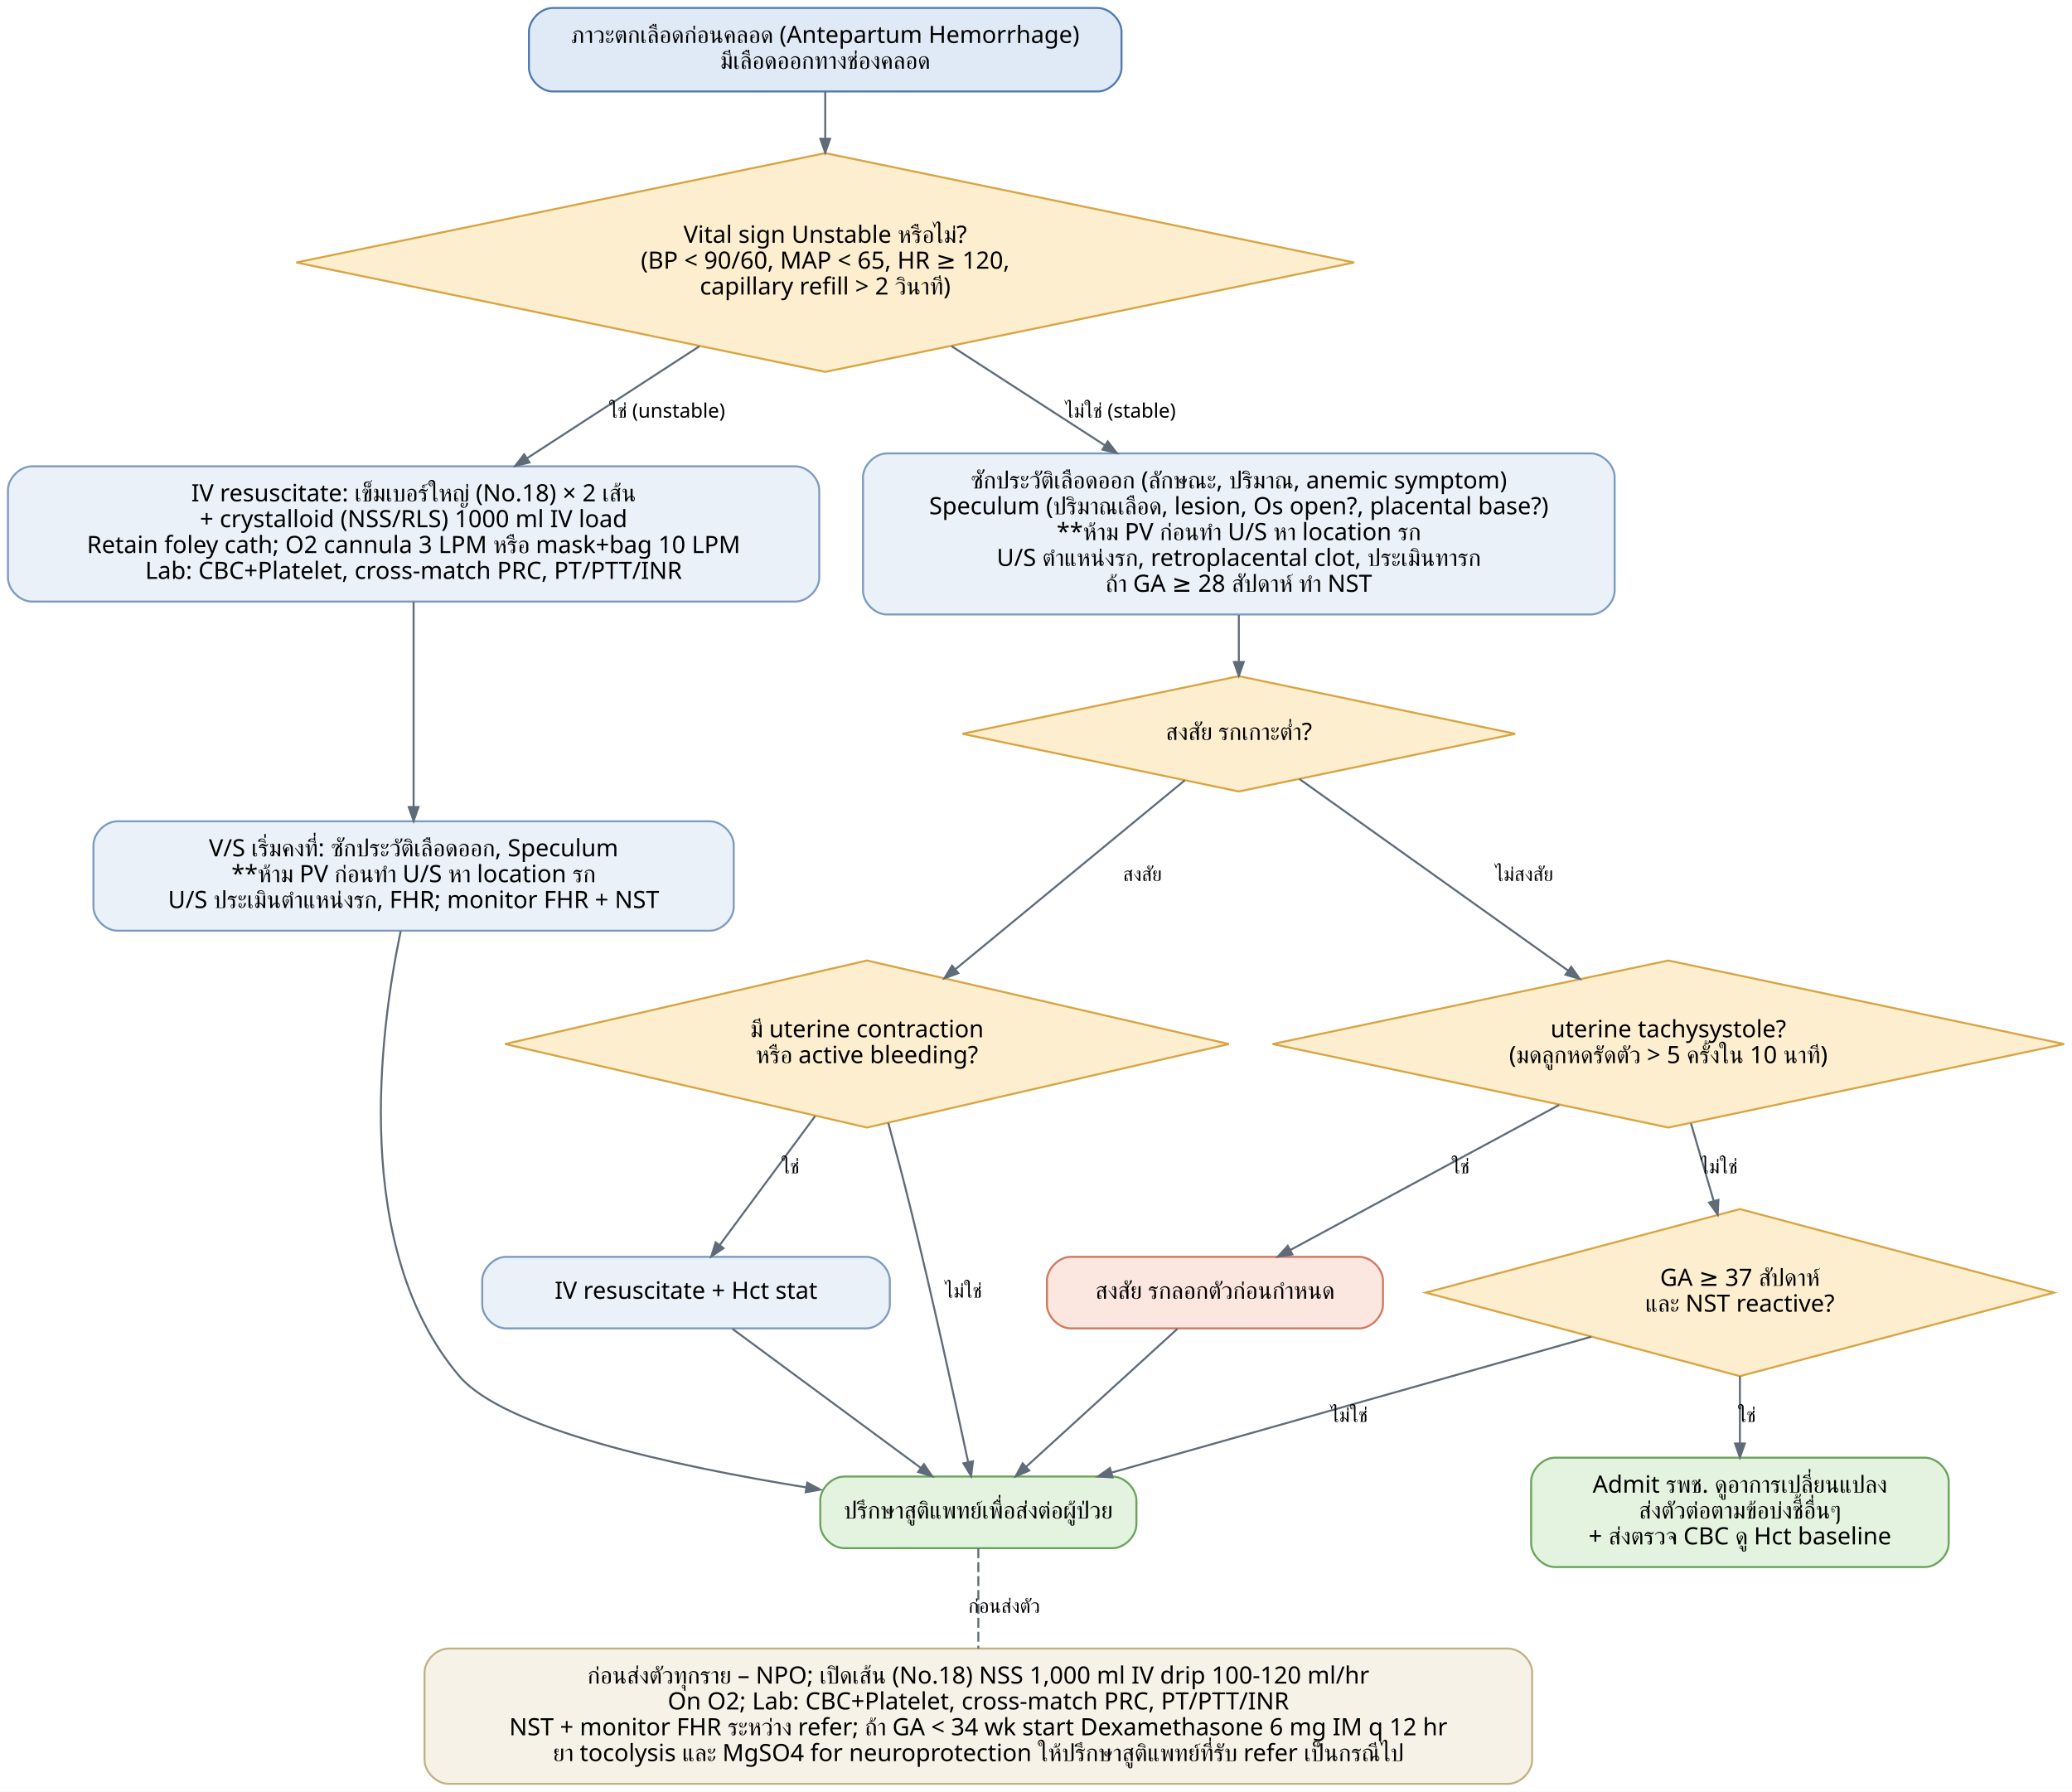
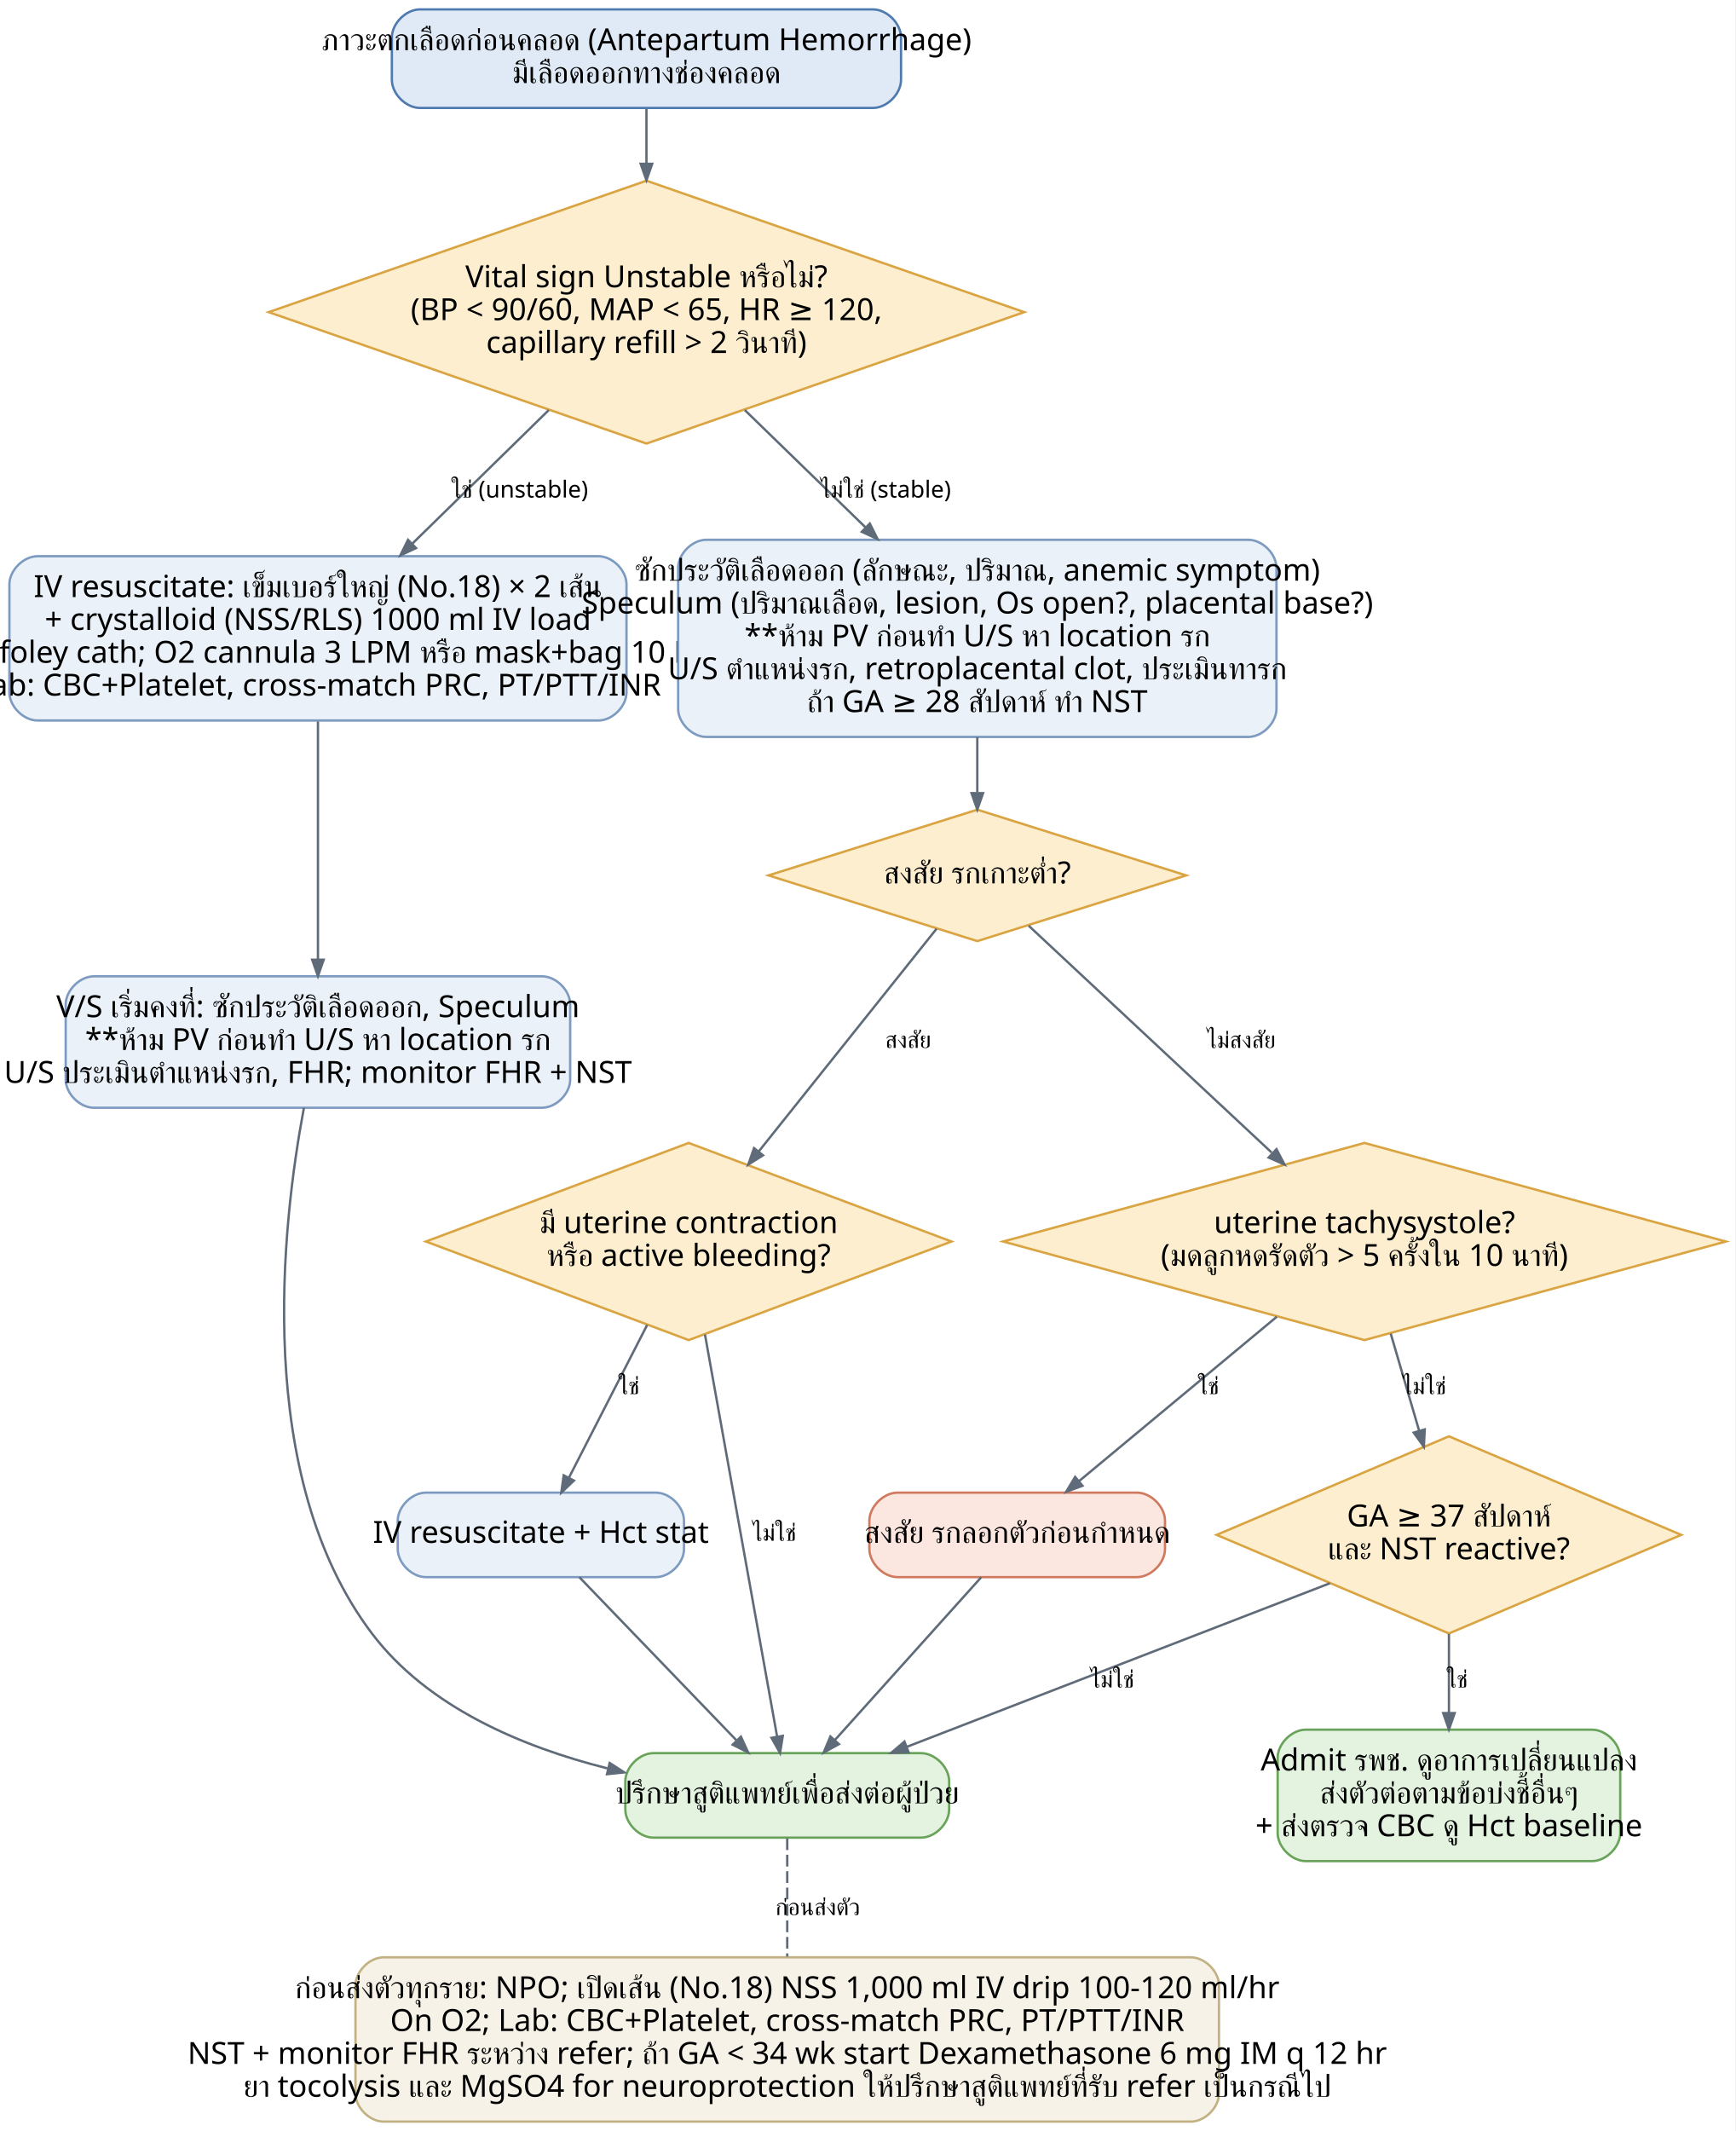
- <svg xmlns="http://www.w3.org/2000/svg" viewBox="0.00 0.00 1042.00 901.00">
-   <g id="graph0" class="graph" transform="scale(1 1) rotate(0) translate(4 897)">
-     <polygon fill="white" stroke="transparent" points="-4,4 -4,-897 1038,-897 1038,4 -4,4" />
+ <svg xmlns="http://www.w3.org/2000/svg" viewBox="0.00 0.00 739.50 908.00">
+   <g id="graph0" class="graph" transform="scale(1 1) rotate(0) translate(4 904)">
+     <polygon fill="white" stroke="transparent" points="-4,4 -4,-904 735.5,-904 735.5,4 -4,4" />
    <g id="node1" class="node">
-       <path fill="#dfeaf6" stroke="#4f7ab0" d="M548,-893C548,-893 274,-893 274,-893 268,-893 262,-887 262,-881 262,-881 262,-863 262,-863 262,-857 268,-851 274,-851 274,-851 548,-851 548,-851 554,-851 560,-857 560,-863 560,-863 560,-881 560,-881 560,-887 554,-893 548,-893" />
-       <text text-anchor="middle" x="411" y="-875.4" font-family="Sarabun" font-size="12.00">ภาวะตกเลือดก่อนคลอด (Antepartum Hemorrhage)</text>
-       <text text-anchor="middle" x="411" y="-862.4" font-family="Sarabun" font-size="12.00">มีเลือดออกทางช่องคลอด</text>
+       <path fill="#dfeaf6" stroke="#4f7ab0" d="M368,-900C368,-900 175,-900 175,-900 169,-900 163,-894 163,-888 163,-888 163,-870 163,-870 163,-864 169,-858 175,-858 175,-858 368,-858 368,-858 374,-858 380,-864 380,-870 380,-870 380,-888 380,-888 380,-894 374,-900 368,-900" />
+       <text text-anchor="middle" x="271.5" y="-882.6" font-family="Sarabun, 'TH Sarabun New', Tahoma, sans-serif" font-size="13.00">ภาวะตกเลือดก่อนคลอด (Antepartum Hemorrhage)</text>
+       <text text-anchor="middle" x="271.5" y="-868.6" font-family="Sarabun, 'TH Sarabun New', Tahoma, sans-serif" font-size="13.00">มีเลือดออกทางช่องคลอด</text>
    </g>
    <g id="node2" class="node">
-       <polygon fill="#fdeecf" stroke="#d9a441" points="411,-820 145,-765 411,-710 677,-765 411,-820" />
-       <text text-anchor="middle" x="411" y="-774.9" font-family="Sarabun" font-size="12.00">Vital sign Unstable หรือไม่?</text>
-       <text text-anchor="middle" x="411" y="-761.9" font-family="Sarabun" font-size="12.00">(BP &lt; 90/60, MAP &lt; 65, HR ≥ 120,</text>
-       <text text-anchor="middle" x="411" y="-748.9" font-family="Sarabun" font-size="12.00">capillary refill &gt; 2 วินาที)</text>
+       <polygon fill="#fdeecf" stroke="#d9a441" points="271.5,-827 110.5,-771 271.5,-715 432.5,-771 271.5,-827" />
+       <text text-anchor="middle" x="271.5" y="-781.6" font-family="Sarabun, 'TH Sarabun New', Tahoma, sans-serif" font-size="13.00">Vital sign Unstable หรือไม่?</text>
+       <text text-anchor="middle" x="271.5" y="-767.6" font-family="Sarabun, 'TH Sarabun New', Tahoma, sans-serif" font-size="13.00">(BP &lt; 90/60, MAP &lt; 65, HR ≥ 120,</text>
+       <text text-anchor="middle" x="271.5" y="-753.6" font-family="Sarabun, 'TH Sarabun New', Tahoma, sans-serif" font-size="13.00">capillary refill &gt; 2 วินาที)</text>
    </g>
    <g id="edge1" class="edge">
-       <path fill="none" stroke="#5f6b78" d="M411,-850.75C411,-843.86 411,-835.76 411,-827.35" />
-       <polygon fill="#5f6b78" stroke="#5f6b78" points="413.45,-827.23 411,-820.23 408.55,-827.23 413.45,-827.23" />
+       <path fill="none" stroke="#5f6b78" d="M271.5,-857.56C271.5,-850.7 271.5,-842.65 271.5,-834.28" />
+       <polygon fill="#5f6b78" stroke="#5f6b78" points="273.95,-834.19 271.5,-827.19 269.05,-834.19 273.95,-834.19" />
    </g>
    <g id="node3" class="node">
-       <path fill="#eaf1f8" stroke="#7d9bc0" d="M396,-662.5C396,-662.5 12,-662.5 12,-662.5 6,-662.5 0,-656.5 0,-650.5 0,-650.5 0,-606.5 0,-606.5 0,-600.5 6,-594.5 12,-594.5 12,-594.5 396,-594.5 396,-594.5 402,-594.5 408,-600.5 408,-606.5 408,-606.5 408,-650.5 408,-650.5 408,-656.5 402,-662.5 396,-662.5" />
-       <text text-anchor="middle" x="204" y="-644.9" font-family="Sarabun" font-size="12.00">IV resuscitate: เข็มเบอร์ใหญ่ (No.18) × 2 เส้น</text>
-       <text text-anchor="middle" x="204" y="-631.9" font-family="Sarabun" font-size="12.00">+ crystalloid (NSS/RLS) 1000 ml IV load</text>
-       <text text-anchor="middle" x="204" y="-618.9" font-family="Sarabun" font-size="12.00">Retain foley cath; O2 cannula 3 LPM หรือ mask+bag 10 LPM</text>
-       <text text-anchor="middle" x="204" y="-605.9" font-family="Sarabun" font-size="12.00">Lab: CBC+Platelet, cross-match PRC, PT/PTT/INR</text>
+       <path fill="#eaf1f8" stroke="#7d9bc0" d="M251,-667C251,-667 12,-667 12,-667 6,-667 0,-661 0,-655 0,-655 0,-609 0,-609 0,-603 6,-597 12,-597 12,-597 251,-597 251,-597 257,-597 263,-603 263,-609 263,-609 263,-655 263,-655 263,-661 257,-667 251,-667" />
+       <text text-anchor="middle" x="131.5" y="-649.6" font-family="Sarabun, 'TH Sarabun New', Tahoma, sans-serif" font-size="13.00">IV resuscitate: เข็มเบอร์ใหญ่ (No.18) × 2 เส้น</text>
+       <text text-anchor="middle" x="131.5" y="-635.6" font-family="Sarabun, 'TH Sarabun New', Tahoma, sans-serif" font-size="13.00">+ crystalloid (NSS/RLS) 1000 ml IV load</text>
+       <text text-anchor="middle" x="131.5" y="-621.6" font-family="Sarabun, 'TH Sarabun New', Tahoma, sans-serif" font-size="13.00">Retain foley cath; O2 cannula 3 LPM หรือ mask+bag 10 LPM</text>
+       <text text-anchor="middle" x="131.5" y="-607.6" font-family="Sarabun, 'TH Sarabun New', Tahoma, sans-serif" font-size="13.00">Lab: CBC+Platelet, cross-match PRC, PT/PTT/INR</text>
    </g>
    <g id="edge2" class="edge">
-       <path fill="none" stroke="#5f6b78" d="M347.77,-722.91C320.13,-704.96 287.96,-684.06 261.07,-666.58" />
-       <polygon fill="#5f6b78" stroke="#5f6b78" points="262.27,-664.44 255.06,-662.68 259.6,-668.55 262.27,-664.44" />
-       <text text-anchor="middle" x="331.5" y="-687" font-family="Sarabun" font-size="10.00">ใช่ (unstable)</text>
+       <path fill="none" stroke="#5f6b78" d="M229.87,-729.27C211.46,-711.24 189.88,-690.13 171.64,-672.28" />
+       <polygon fill="#5f6b78" stroke="#5f6b78" points="173.3,-670.48 166.59,-667.33 169.88,-673.98 173.3,-670.48" />
+       <text text-anchor="middle" x="217.5" y="-692" font-family="Sarabun, 'TH Sarabun New', Tahoma, sans-serif" font-size="10.00">ใช่ (unstable)</text>
    </g>
    <g id="node5" class="node">
-       <path fill="#eaf1f8" stroke="#7d9bc0" d="M796,-669C796,-669 442,-669 442,-669 436,-669 430,-663 430,-657 430,-657 430,-600 430,-600 430,-594 436,-588 442,-588 442,-588 796,-588 796,-588 802,-588 808,-594 808,-600 808,-600 808,-657 808,-657 808,-663 802,-669 796,-669" />
-       <text text-anchor="middle" x="619" y="-651.4" font-family="Sarabun" font-size="12.00">ซักประวัติเลือดออก (ลักษณะ, ปริมาณ, anemic symptom)</text>
-       <text text-anchor="middle" x="619" y="-638.4" font-family="Sarabun" font-size="12.00">Speculum (ปริมาณเลือด, lesion, Os open?, placental base?)</text>
-       <text text-anchor="middle" x="619" y="-625.4" font-family="Sarabun" font-size="12.00">**ห้าม PV ก่อนทำ U/S หา location รก</text>
-       <text text-anchor="middle" x="619" y="-612.4" font-family="Sarabun" font-size="12.00">U/S ตำแหน่งรก, retroplacental clot, ประเมินทารก</text>
-       <text text-anchor="middle" x="619" y="-599.4" font-family="Sarabun" font-size="12.00">ถ้า GA ≥ 28 สัปดาห์ ทำ NST</text>
+       <path fill="#eaf1f8" stroke="#7d9bc0" d="M528,-674C528,-674 297,-674 297,-674 291,-674 285,-668 285,-662 285,-662 285,-602 285,-602 285,-596 291,-590 297,-590 297,-590 528,-590 528,-590 534,-590 540,-596 540,-602 540,-602 540,-662 540,-662 540,-668 534,-674 528,-674" />
+       <text text-anchor="middle" x="412.5" y="-656.6" font-family="Sarabun, 'TH Sarabun New', Tahoma, sans-serif" font-size="13.00">ซักประวัติเลือดออก (ลักษณะ, ปริมาณ, anemic symptom)</text>
+       <text text-anchor="middle" x="412.5" y="-642.6" font-family="Sarabun, 'TH Sarabun New', Tahoma, sans-serif" font-size="13.00">Speculum (ปริมาณเลือด, lesion, Os open?, placental base?)</text>
+       <text text-anchor="middle" x="412.5" y="-628.6" font-family="Sarabun, 'TH Sarabun New', Tahoma, sans-serif" font-size="13.00">**ห้าม PV ก่อนทำ U/S หา location รก</text>
+       <text text-anchor="middle" x="412.5" y="-614.6" font-family="Sarabun, 'TH Sarabun New', Tahoma, sans-serif" font-size="13.00">U/S ตำแหน่งรก, retroplacental clot, ประเมินทารก</text>
+       <text text-anchor="middle" x="412.5" y="-600.6" font-family="Sarabun, 'TH Sarabun New', Tahoma, sans-serif" font-size="13.00">ถ้า GA ≥ 28 สัปดาห์ ทำ NST</text>
    </g>
    <g id="edge5" class="edge">
-       <path fill="none" stroke="#5f6b78" d="M474.54,-722.91C498.98,-707.11 526.96,-689.02 551.74,-672.99" />
-       <polygon fill="#5f6b78" stroke="#5f6b78" points="553.09,-675.04 557.63,-669.18 550.43,-670.92 553.09,-675.04" />
-       <text text-anchor="middle" x="559.5" y="-687" font-family="Sarabun" font-size="10.00">ไม่ใช่ (stable)</text>
+       <path fill="none" stroke="#5f6b78" d="M313.42,-729.27C329.61,-713.54 348.21,-695.46 364.9,-679.25" />
+       <polygon fill="#5f6b78" stroke="#5f6b78" points="366.69,-680.92 370.01,-674.29 363.28,-677.41 366.69,-680.92" />
+       <text text-anchor="middle" x="373.5" y="-692" font-family="Sarabun, 'TH Sarabun New', Tahoma, sans-serif" font-size="10.00">ไม่ใช่ (stable)</text>
    </g>
    <g id="node4" class="node">
-       <path fill="#eaf1f8" stroke="#7d9bc0" d="M353,-484C353,-484 55,-484 55,-484 49,-484 43,-478 43,-472 43,-472 43,-441 43,-441 43,-435 49,-429 55,-429 55,-429 353,-429 353,-429 359,-429 365,-435 365,-441 365,-441 365,-472 365,-472 365,-478 359,-484 353,-484" />
-       <text text-anchor="middle" x="204" y="-466.4" font-family="Sarabun" font-size="12.00">V/S เริ่มคงที่: ซักประวัติเลือดออก, Speculum</text>
-       <text text-anchor="middle" x="204" y="-453.4" font-family="Sarabun" font-size="12.00">**ห้าม PV ก่อนทำ U/S หา location รก</text>
-       <text text-anchor="middle" x="204" y="-440.4" font-family="Sarabun" font-size="12.00">U/S ประเมินตำแหน่งรก, FHR; monitor FHR + NST</text>
+       <path fill="#eaf1f8" stroke="#7d9bc0" d="M227,-488C227,-488 36,-488 36,-488 30,-488 24,-482 24,-476 24,-476 24,-444 24,-444 24,-438 30,-432 36,-432 36,-432 227,-432 227,-432 233,-432 239,-438 239,-444 239,-444 239,-476 239,-476 239,-482 233,-488 227,-488" />
+       <text text-anchor="middle" x="131.5" y="-470.6" font-family="Sarabun, 'TH Sarabun New', Tahoma, sans-serif" font-size="13.00">V/S เริ่มคงที่: ซักประวัติเลือดออก, Speculum</text>
+       <text text-anchor="middle" x="131.5" y="-456.6" font-family="Sarabun, 'TH Sarabun New', Tahoma, sans-serif" font-size="13.00">**ห้าม PV ก่อนทำ U/S หา location รก</text>
+       <text text-anchor="middle" x="131.5" y="-442.6" font-family="Sarabun, 'TH Sarabun New', Tahoma, sans-serif" font-size="13.00">U/S ประเมินตำแหน่งรก, FHR; monitor FHR + NST</text>
    </g>
    <g id="edge3" class="edge">
-       <path fill="none" stroke="#5f6b78" d="M204,-594.32C204,-564.66 204,-521.38 204,-491.47" />
-       <polygon fill="#5f6b78" stroke="#5f6b78" points="206.45,-491.18 204,-484.18 201.55,-491.18 206.45,-491.18" />
+       <path fill="none" stroke="#5f6b78" d="M131.5,-596.6C131.5,-567.08 131.5,-524.77 131.5,-495.29" />
+       <polygon fill="#5f6b78" stroke="#5f6b78" points="133.95,-495.08 131.5,-488.08 129.05,-495.08 133.95,-495.08" />
    </g>
    <g id="node13" class="node">
-       <path fill="#e3f3e0" stroke="#69a35a" d="M555.5,-154.5C555.5,-154.5 420.5,-154.5 420.5,-154.5 414.5,-154.5 408.5,-148.5 408.5,-142.5 408.5,-142.5 408.5,-130.5 408.5,-130.5 408.5,-124.5 414.5,-118.5 420.5,-118.5 420.5,-118.5 555.5,-118.5 555.5,-118.5 561.5,-118.5 567.5,-124.5 567.5,-130.5 567.5,-130.5 567.5,-142.5 567.5,-142.5 567.5,-148.5 561.5,-154.5 555.5,-154.5" />
-       <text text-anchor="middle" x="488" y="-133.4" font-family="Sarabun" font-size="12.00">ปรึกษาสูติแพทย์เพื่อส่งต่อผู้ป่วย</text>
+       <path fill="#e3f3e0" stroke="#69a35a" d="M388.5,-157C388.5,-157 274.5,-157 274.5,-157 268.5,-157 262.5,-151 262.5,-145 262.5,-145 262.5,-133 262.5,-133 262.5,-127 268.5,-121 274.5,-121 274.5,-121 388.5,-121 388.5,-121 394.5,-121 400.5,-127 400.5,-133 400.5,-133 400.5,-145 400.5,-145 400.5,-151 394.5,-157 388.5,-157" />
+       <text text-anchor="middle" x="331.5" y="-135.6" font-family="Sarabun, 'TH Sarabun New', Tahoma, sans-serif" font-size="13.00">ปรึกษาสูติแพทย์เพื่อส่งต่อผู้ป่วย</text>
    </g>
    <g id="edge4" class="edge">
-       <path fill="none" stroke="#5f6b78" d="M197.49,-428.73C186.98,-378.41 172.54,-269.05 227,-205 249.6,-178.42 334.38,-159.91 401.26,-149.08" />
-       <polygon fill="#5f6b78" stroke="#5f6b78" points="401.97,-151.45 408.49,-147.93 401.19,-146.61 401.97,-151.45" />
+       <path fill="none" stroke="#5f6b78" d="M125.52,-431.96C116.15,-382.13 103.94,-274.83 154.5,-208 178.33,-176.5 218.71,-159.59 254.89,-150.51" />
+       <polygon fill="#5f6b78" stroke="#5f6b78" points="255.83,-152.81 262.07,-148.8 254.69,-148.04 255.83,-152.81" />
    </g>
    <g id="node6" class="node">
-       <polygon fill="#fdeecf" stroke="#d9a441" points="619,-557 480,-528 619,-499 758,-528 619,-557" />
-       <text text-anchor="middle" x="619" y="-524.9" font-family="Sarabun" font-size="12.00">สงสัย รกเกาะต่ำ?</text>
+       <polygon fill="#fdeecf" stroke="#d9a441" points="412.5,-559 323.5,-531 412.5,-503 501.5,-531 412.5,-559" />
+       <text text-anchor="middle" x="412.5" y="-527.6" font-family="Sarabun, 'TH Sarabun New', Tahoma, sans-serif" font-size="13.00">สงสัย รกเกาะต่ำ?</text>
    </g>
    <g id="edge6" class="edge">
-       <path fill="none" stroke="#5f6b78" d="M619,-587.72C619,-580.03 619,-572.02 619,-564.48" />
-       <polygon fill="#5f6b78" stroke="#5f6b78" points="621.45,-564.13 619,-557.13 616.55,-564.13 621.45,-564.13" />
+       <path fill="none" stroke="#5f6b78" d="M412.5,-589.88C412.5,-582.07 412.5,-573.97 412.5,-566.4" />
+       <polygon fill="#5f6b78" stroke="#5f6b78" points="414.95,-566.03 412.5,-559.03 410.05,-566.03 414.95,-566.03" />
    </g>
    <g id="node7" class="node">
-       <polygon fill="#fdeecf" stroke="#d9a441" points="432,-414 250,-372 432,-330 614,-372 432,-414" />
-       <text text-anchor="middle" x="432" y="-375.4" font-family="Sarabun" font-size="12.00">มี uterine contraction</text>
-       <text text-anchor="middle" x="432" y="-362.4" font-family="Sarabun" font-size="12.00">หรือ active bleeding?</text>
+       <polygon fill="#fdeecf" stroke="#d9a441" points="289.5,-417 177.5,-375 289.5,-333 401.5,-375 289.5,-417" />
+       <text text-anchor="middle" x="289.5" y="-378.6" font-family="Sarabun, 'TH Sarabun New', Tahoma, sans-serif" font-size="13.00">มี uterine contraction</text>
+       <text text-anchor="middle" x="289.5" y="-364.6" font-family="Sarabun, 'TH Sarabun New', Tahoma, sans-serif" font-size="13.00">หรือ active bleeding?</text>
    </g>
    <g id="edge7" class="edge">
-       <path fill="none" stroke="#5f6b78" d="M591.81,-504.61C561.62,-479.74 512.42,-439.23 476.58,-409.71" />
-       <polygon fill="#5f6b78" stroke="#5f6b78" points="477.9,-407.63 470.94,-405.07 474.79,-411.41 477.9,-407.63" />
-       <text text-anchor="middle" x="570.5" y="-454" font-family="Sarabun" font-size="10.00">สงสัย</text>
+       <path fill="none" stroke="#5f6b78" d="M395.14,-508.26C375.52,-483.7 343.24,-443.28 319.51,-413.58" />
+       <polygon fill="#5f6b78" stroke="#5f6b78" points="321.17,-411.73 314.89,-407.79 317.34,-414.79 321.17,-411.73" />
+       <text text-anchor="middle" x="383" y="-457.5" font-family="Sarabun, 'TH Sarabun New', Tahoma, sans-serif" font-size="10.00">สงสัย</text>
    </g>
    <g id="node9" class="node">
-       <polygon fill="#fdeecf" stroke="#d9a441" points="835,-414 636,-372 835,-330 1034,-372 835,-414" />
-       <text text-anchor="middle" x="835" y="-375.4" font-family="Sarabun" font-size="12.00">uterine tachysystole?</text>
-       <text text-anchor="middle" x="835" y="-362.4" font-family="Sarabun" font-size="12.00">(มดลูกหดรัดตัว &gt; 5 ครั้งใน 10 นาที)</text>
+       <polygon fill="#fdeecf" stroke="#d9a441" points="577.5,-417 423.5,-375 577.5,-333 731.5,-375 577.5,-417" />
+       <text text-anchor="middle" x="577.5" y="-378.6" font-family="Sarabun, 'TH Sarabun New', Tahoma, sans-serif" font-size="13.00">uterine tachysystole?</text>
+       <text text-anchor="middle" x="577.5" y="-364.6" font-family="Sarabun, 'TH Sarabun New', Tahoma, sans-serif" font-size="13.00">(มดลูกหดรัดตัว &gt; 5 ครั้งใน 10 นาที)</text>
    </g>
    <g id="edge11" class="edge">
-       <path fill="none" stroke="#5f6b78" d="M649.49,-505.26C684.59,-480.24 742.77,-438.76 784.62,-408.92" />
-       <polygon fill="#5f6b78" stroke="#5f6b78" points="786.14,-410.85 790.41,-404.79 783.29,-406.86 786.14,-410.85" />
-       <text text-anchor="middle" x="762.5" y="-454" font-family="Sarabun" font-size="10.00">ไม่สงสัย</text>
+       <path fill="none" stroke="#5f6b78" d="M434.41,-509.55C460.76,-484.95 505.5,-443.2 537.94,-412.92" />
+       <polygon fill="#5f6b78" stroke="#5f6b78" points="540,-414.35 543.44,-407.78 536.66,-410.77 540,-414.35" />
+       <text text-anchor="middle" x="525" y="-457.5" font-family="Sarabun, 'TH Sarabun New', Tahoma, sans-serif" font-size="10.00">ไม่สงสัย</text>
    </g>
    <g id="node8" class="node">
-       <path fill="#eaf1f8" stroke="#7d9bc0" d="M431.5,-265C431.5,-265 250.5,-265 250.5,-265 244.5,-265 238.5,-259 238.5,-253 238.5,-253 238.5,-241 238.5,-241 238.5,-235 244.5,-229 250.5,-229 250.5,-229 431.5,-229 431.5,-229 437.5,-229 443.5,-235 443.5,-241 443.5,-241 443.5,-253 443.5,-253 443.5,-259 437.5,-265 431.5,-265" />
-       <text text-anchor="middle" x="341" y="-243.9" font-family="Sarabun" font-size="12.00">IV resuscitate + Hct stat</text>
+       <path fill="#eaf1f8" stroke="#7d9bc0" d="M275.5,-268C275.5,-268 177.5,-268 177.5,-268 171.5,-268 165.5,-262 165.5,-256 165.5,-256 165.5,-244 165.5,-244 165.5,-238 171.5,-232 177.5,-232 177.5,-232 275.5,-232 275.5,-232 281.5,-232 287.5,-238 287.5,-244 287.5,-244 287.5,-256 287.5,-256 287.5,-262 281.5,-268 275.5,-268" />
+       <text text-anchor="middle" x="226.5" y="-246.6" font-family="Sarabun, 'TH Sarabun New', Tahoma, sans-serif" font-size="13.00">IV resuscitate + Hct stat</text>
    </g>
    <g id="edge8" class="edge">
-       <path fill="none" stroke="#5f6b78" d="M405.92,-335.75C390.54,-314.96 371.51,-289.24 358.04,-271.03" />
-       <polygon fill="#5f6b78" stroke="#5f6b78" points="359.83,-269.34 353.7,-265.17 355.89,-272.25 359.83,-269.34" />
-       <text text-anchor="middle" x="393.5" y="-307" font-family="Sarabun" font-size="10.00">ใช่</text>
+       <path fill="none" stroke="#5f6b78" d="M271.78,-339.41C261.15,-318.65 247.91,-292.8 238.5,-274.43" />
+       <polygon fill="#5f6b78" stroke="#5f6b78" points="240.59,-273.13 235.22,-268.02 236.23,-275.37 240.59,-273.13" />
+       <text text-anchor="middle" x="264" y="-310" font-family="Sarabun, 'TH Sarabun New', Tahoma, sans-serif" font-size="10.00">ใช่</text>
    </g>
    <g id="edge10" class="edge">
-       <path fill="none" stroke="#5f6b78" d="M442.74,-332.29C446.43,-318.64 450.51,-303.17 454,-289 464.99,-244.36 476.43,-191.96 482.84,-161.95" />
-       <polygon fill="#5f6b78" stroke="#5f6b78" points="485.29,-162.18 484.36,-154.82 480.5,-161.16 485.29,-162.18" />
-       <text text-anchor="middle" x="480.5" y="-244.5" font-family="Sarabun" font-size="10.00">ไม่ใช่</text>
+       <path fill="none" stroke="#5f6b78" d="M296.44,-335.36C305.17,-286.72 319.9,-204.65 327.17,-164.12" />
+       <polygon fill="#5f6b78" stroke="#5f6b78" points="329.61,-164.38 328.44,-157.06 324.79,-163.52 329.61,-164.38" />
+       <text text-anchor="middle" x="326" y="-247.5" font-family="Sarabun, 'TH Sarabun New', Tahoma, sans-serif" font-size="10.00">ไม่ใช่</text>
    </g>
    <g id="edge9" class="edge">
-       <path fill="none" stroke="#5f6b78" d="M364.29,-228.81C389.99,-209.84 431.37,-179.3 459.11,-158.82" />
-       <polygon fill="#5f6b78" stroke="#5f6b78" points="460.64,-160.74 464.82,-154.61 457.73,-156.8 460.64,-160.74" />
+       <path fill="none" stroke="#5f6b78" d="M242.91,-231.97C260.91,-213.28 289.88,-183.2 309.76,-162.56" />
+       <polygon fill="#5f6b78" stroke="#5f6b78" points="311.77,-164.01 314.86,-157.27 308.24,-160.61 311.77,-164.01" />
    </g>
    <g id="node10" class="node">
-       <path fill="#fbe6e0" stroke="#cf7a5f" d="M679.5,-265C679.5,-265 534.5,-265 534.5,-265 528.5,-265 522.5,-259 522.5,-253 522.5,-253 522.5,-241 522.5,-241 522.5,-235 528.5,-229 534.5,-229 534.5,-229 679.5,-229 679.5,-229 685.5,-229 691.5,-235 691.5,-241 691.5,-241 691.5,-253 691.5,-253 691.5,-259 685.5,-265 679.5,-265" />
-       <text text-anchor="middle" x="607" y="-243.9" font-family="Sarabun" font-size="12.00">สงสัย รกลอกตัวก่อนกำหนด</text>
+       <path fill="#fbe6e0" stroke="#cf7a5f" d="M480.5,-268C480.5,-268 378.5,-268 378.5,-268 372.5,-268 366.5,-262 366.5,-256 366.5,-256 366.5,-244 366.5,-244 366.5,-238 372.5,-232 378.5,-232 378.5,-232 480.5,-232 480.5,-232 486.5,-232 492.5,-238 492.5,-244 492.5,-244 492.5,-256 492.5,-256 492.5,-262 486.5,-268 480.5,-268" />
+       <text text-anchor="middle" x="429.5" y="-246.6" font-family="Sarabun, 'TH Sarabun New', Tahoma, sans-serif" font-size="13.00">สงสัย รกลอกตัวก่อนกำหนด</text>
    </g>
    <g id="edge12" class="edge">
-       <path fill="none" stroke="#5f6b78" d="M780.1,-341.38C738.25,-318.8 681.7,-288.3 644.81,-268.39" />
-       <polygon fill="#5f6b78" stroke="#5f6b78" points="645.93,-266.22 638.61,-265.05 643.6,-270.53 645.93,-266.22" />
-       <text text-anchor="middle" x="730.5" y="-307" font-family="Sarabun" font-size="10.00">ใช่</text>
+       <path fill="none" stroke="#5f6b78" d="M540.15,-342.96C513.83,-321.09 479.24,-292.34 455.79,-272.85" />
+       <polygon fill="#5f6b78" stroke="#5f6b78" points="457.32,-270.94 450.37,-268.35 454.19,-274.7 457.32,-270.94" />
+       <text text-anchor="middle" x="511" y="-310" font-family="Sarabun, 'TH Sarabun New', Tahoma, sans-serif" font-size="10.00">ใช่</text>
    </g>
    <g id="node11" class="node">
-       <polygon fill="#fdeecf" stroke="#d9a441" points="871,-289 713,-247 871,-205 1029,-247 871,-289" />
-       <text text-anchor="middle" x="871" y="-250.4" font-family="Sarabun" font-size="12.00">GA ≥ 37 สัปดาห์</text>
-       <text text-anchor="middle" x="871" y="-237.4" font-family="Sarabun" font-size="12.00">และ NST reactive?</text>
+       <polygon fill="#fdeecf" stroke="#d9a441" points="613.5,-292 514.5,-250 613.5,-208 712.5,-250 613.5,-292" />
+       <text text-anchor="middle" x="613.5" y="-253.6" font-family="Sarabun, 'TH Sarabun New', Tahoma, sans-serif" font-size="13.00">GA ≥ 37 สัปดาห์</text>
+       <text text-anchor="middle" x="613.5" y="-239.6" font-family="Sarabun, 'TH Sarabun New', Tahoma, sans-serif" font-size="13.00">และ NST reactive?</text>
    </g>
    <g id="edge14" class="edge">
-       <path fill="none" stroke="#5f6b78" d="M846.39,-332.08C850.01,-319.73 854.03,-305.97 857.77,-293.21" />
-       <polygon fill="#5f6b78" stroke="#5f6b78" points="860.19,-293.65 859.81,-286.24 855.49,-292.27 860.19,-293.65" />
-       <text text-anchor="middle" x="860.5" y="-307" font-family="Sarabun" font-size="10.00">ไม่ใช่</text>
+       <path fill="none" stroke="#5f6b78" d="M588.69,-335.76C592.52,-322.66 596.84,-307.92 600.78,-294.45" />
+       <polygon fill="#5f6b78" stroke="#5f6b78" points="603.19,-294.94 602.81,-287.54 598.49,-293.57 603.19,-294.94" />
+       <text text-anchor="middle" x="603" y="-310" font-family="Sarabun, 'TH Sarabun New', Tahoma, sans-serif" font-size="10.00">ไม่ใช่</text>
    </g>
    <g id="edge13" class="edge">
-       <path fill="none" stroke="#5f6b78" d="M588.14,-228.81C567.52,-210 534.4,-179.81 511.95,-159.34" />
-       <polygon fill="#5f6b78" stroke="#5f6b78" points="513.59,-157.52 506.77,-154.61 510.29,-161.14 513.59,-157.52" />
+       <path fill="none" stroke="#5f6b78" d="M414.19,-231.97C397.39,-213.28 370.34,-183.2 351.79,-162.56" />
+       <polygon fill="#5f6b78" stroke="#5f6b78" points="353.53,-160.84 347.03,-157.27 349.89,-164.11 353.53,-160.84" />
    </g>
    <g id="node12" class="node">
-       <path fill="#e3f3e0" stroke="#69a35a" d="M964,-164C964,-164 778,-164 778,-164 772,-164 766,-158 766,-152 766,-152 766,-121 766,-121 766,-115 772,-109 778,-109 778,-109 964,-109 964,-109 970,-109 976,-115 976,-121 976,-121 976,-152 976,-152 976,-158 970,-164 964,-164" />
-       <text text-anchor="middle" x="871" y="-146.4" font-family="Sarabun" font-size="12.00">Admit รพช. ดูอาการเปลี่ยนแปลง</text>
-       <text text-anchor="middle" x="871" y="-133.4" font-family="Sarabun" font-size="12.00">ส่งตัวต่อตามข้อบ่งชี้อื่นๆ</text>
-       <text text-anchor="middle" x="871" y="-120.4" font-family="Sarabun" font-size="12.00">+ ส่งตรวจ CBC ดู Hct baseline</text>
+       <path fill="#e3f3e0" stroke="#69a35a" d="M674.5,-167C674.5,-167 552.5,-167 552.5,-167 546.5,-167 540.5,-161 540.5,-155 540.5,-155 540.5,-123 540.5,-123 540.5,-117 546.5,-111 552.5,-111 552.5,-111 674.5,-111 674.5,-111 680.5,-111 686.5,-117 686.5,-123 686.5,-123 686.5,-155 686.5,-155 686.5,-161 680.5,-167 674.5,-167" />
+       <text text-anchor="middle" x="613.5" y="-149.6" font-family="Sarabun, 'TH Sarabun New', Tahoma, sans-serif" font-size="13.00">Admit รพช. ดูอาการเปลี่ยนแปลง</text>
+       <text text-anchor="middle" x="613.5" y="-135.6" font-family="Sarabun, 'TH Sarabun New', Tahoma, sans-serif" font-size="13.00">ส่งตัวต่อตามข้อบ่งชี้อื่นๆ</text>
+       <text text-anchor="middle" x="613.5" y="-121.6" font-family="Sarabun, 'TH Sarabun New', Tahoma, sans-serif" font-size="13.00">+ ส่งตรวจ CBC ดู Hct baseline</text>
    </g>
    <g id="edge15" class="edge">
-       <path fill="none" stroke="#5f6b78" d="M871,-204.98C871,-193.86 871,-181.96 871,-171.29" />
-       <polygon fill="#5f6b78" stroke="#5f6b78" points="873.45,-171.12 871,-164.12 868.55,-171.12 873.45,-171.12" />
-       <text text-anchor="middle" x="874.5" y="-182" font-family="Sarabun" font-size="10.00">ใช่</text>
+       <path fill="none" stroke="#5f6b78" d="M613.5,-207.79C613.5,-196.72 613.5,-184.87 613.5,-174.23" />
+       <polygon fill="#5f6b78" stroke="#5f6b78" points="615.95,-174.07 613.5,-167.07 611.05,-174.07 615.95,-174.07" />
+       <text text-anchor="middle" x="617" y="-185" font-family="Sarabun, 'TH Sarabun New', Tahoma, sans-serif" font-size="10.00">ใช่</text>
    </g>
    <g id="edge16" class="edge">
-       <path fill="none" stroke="#5f6b78" d="M796.24,-224.82C726.16,-204.97 622.34,-175.56 554.92,-156.46" />
-       <polygon fill="#5f6b78" stroke="#5f6b78" points="555.5,-154.08 548.1,-154.53 554.17,-158.79 555.5,-154.08" />
-       <text text-anchor="middle" x="674.5" y="-182" font-family="Sarabun" font-size="10.00">ไม่ใช่</text>
+       <path fill="none" stroke="#5f6b78" d="M562.76,-229.39C511.77,-209.68 433.61,-179.47 382.52,-159.72" />
+       <polygon fill="#5f6b78" stroke="#5f6b78" points="383.22,-157.36 375.8,-157.12 381.45,-161.93 383.22,-157.36" />
+       <text text-anchor="middle" x="470" y="-185" font-family="Sarabun, 'TH Sarabun New', Tahoma, sans-serif" font-size="10.00">ไม่ใช่</text>
    </g>
    <g id="node14" class="node">
-       <path fill="#f6f2e7" stroke="#c2b283" d="M754.5,-68C754.5,-68 221.5,-68 221.5,-68 215.5,-68 209.5,-62 209.5,-56 209.5,-56 209.5,-12 209.5,-12 209.5,-6 215.5,0 221.5,0 221.5,0 754.5,0 754.5,0 760.5,0 766.5,-6 766.5,-12 766.5,-12 766.5,-56 766.5,-56 766.5,-62 760.5,-68 754.5,-68" />
-       <text text-anchor="middle" x="488" y="-50.4" font-family="Sarabun" font-size="12.00">ก่อนส่งตัวทุกราย – NPO; เปิดเส้น (No.18) NSS 1,000 ml IV drip 100-120 ml/hr</text>
-       <text text-anchor="middle" x="488" y="-37.4" font-family="Sarabun" font-size="12.00">On O2; Lab: CBC+Platelet, cross-match PRC, PT/PTT/INR</text>
-       <text text-anchor="middle" x="488" y="-24.4" font-family="Sarabun" font-size="12.00">NST + monitor FHR ระหว่าง refer; ถ้า GA &lt; 34 wk start Dexamethasone 6 mg IM q 12 hr</text>
-       <text text-anchor="middle" x="488" y="-11.4" font-family="Sarabun" font-size="12.00">ยา tocolysis และ MgSO4 for neuroprotection ให้ปรึกษาสูติแพทย์ที่รับ refer เป็นกรณีไป</text>
+       <path fill="#f6f2e7" stroke="#c2b283" d="M503.5,-70C503.5,-70 159.5,-70 159.5,-70 153.5,-70 147.5,-64 147.5,-58 147.5,-58 147.5,-12 147.5,-12 147.5,-6 153.5,0 159.5,0 159.5,0 503.5,0 503.5,0 509.5,0 515.5,-6 515.5,-12 515.5,-12 515.5,-58 515.5,-58 515.5,-64 509.5,-70 503.5,-70" />
+       <text text-anchor="middle" x="331.5" y="-52.6" font-family="Sarabun, 'TH Sarabun New', Tahoma, sans-serif" font-size="13.00">ก่อนส่งตัวทุกราย: NPO; เปิดเส้น (No.18) NSS 1,000 ml IV drip 100-120 ml/hr</text>
+       <text text-anchor="middle" x="331.5" y="-38.6" font-family="Sarabun, 'TH Sarabun New', Tahoma, sans-serif" font-size="13.00">On O2; Lab: CBC+Platelet, cross-match PRC, PT/PTT/INR</text>
+       <text text-anchor="middle" x="331.5" y="-24.6" font-family="Sarabun, 'TH Sarabun New', Tahoma, sans-serif" font-size="13.00">NST + monitor FHR ระหว่าง refer; ถ้า GA &lt; 34 wk start Dexamethasone 6 mg IM q 12 hr</text>
+       <text text-anchor="middle" x="331.5" y="-10.6" font-family="Sarabun, 'TH Sarabun New', Tahoma, sans-serif" font-size="13.00">ยา tocolysis และ MgSO4 for neuroprotection ให้ปรึกษาสูติแพทย์ที่รับ refer เป็นกรณีไป</text>
    </g>
    <g id="edge17" class="edge">
-       <path fill="none" stroke="#5f6b78" stroke-dasharray="5,2" d="M488,-118.45C488,-104.68 488,-84.87 488,-68.01" />
-       <text text-anchor="middle" x="501" y="-86" font-family="Sarabun" font-size="10.00">ก่อนส่งตัว</text>
+       <path fill="none" stroke="#5f6b78" stroke-dasharray="5,2" d="M331.5,-120.7C331.5,-106.94 331.5,-87.27 331.5,-70.34" />
+       <text text-anchor="middle" x="344.5" y="-88" font-family="Sarabun, 'TH Sarabun New', Tahoma, sans-serif" font-size="10.00">ก่อนส่งตัว</text>
    </g>
  </g>
</svg>
